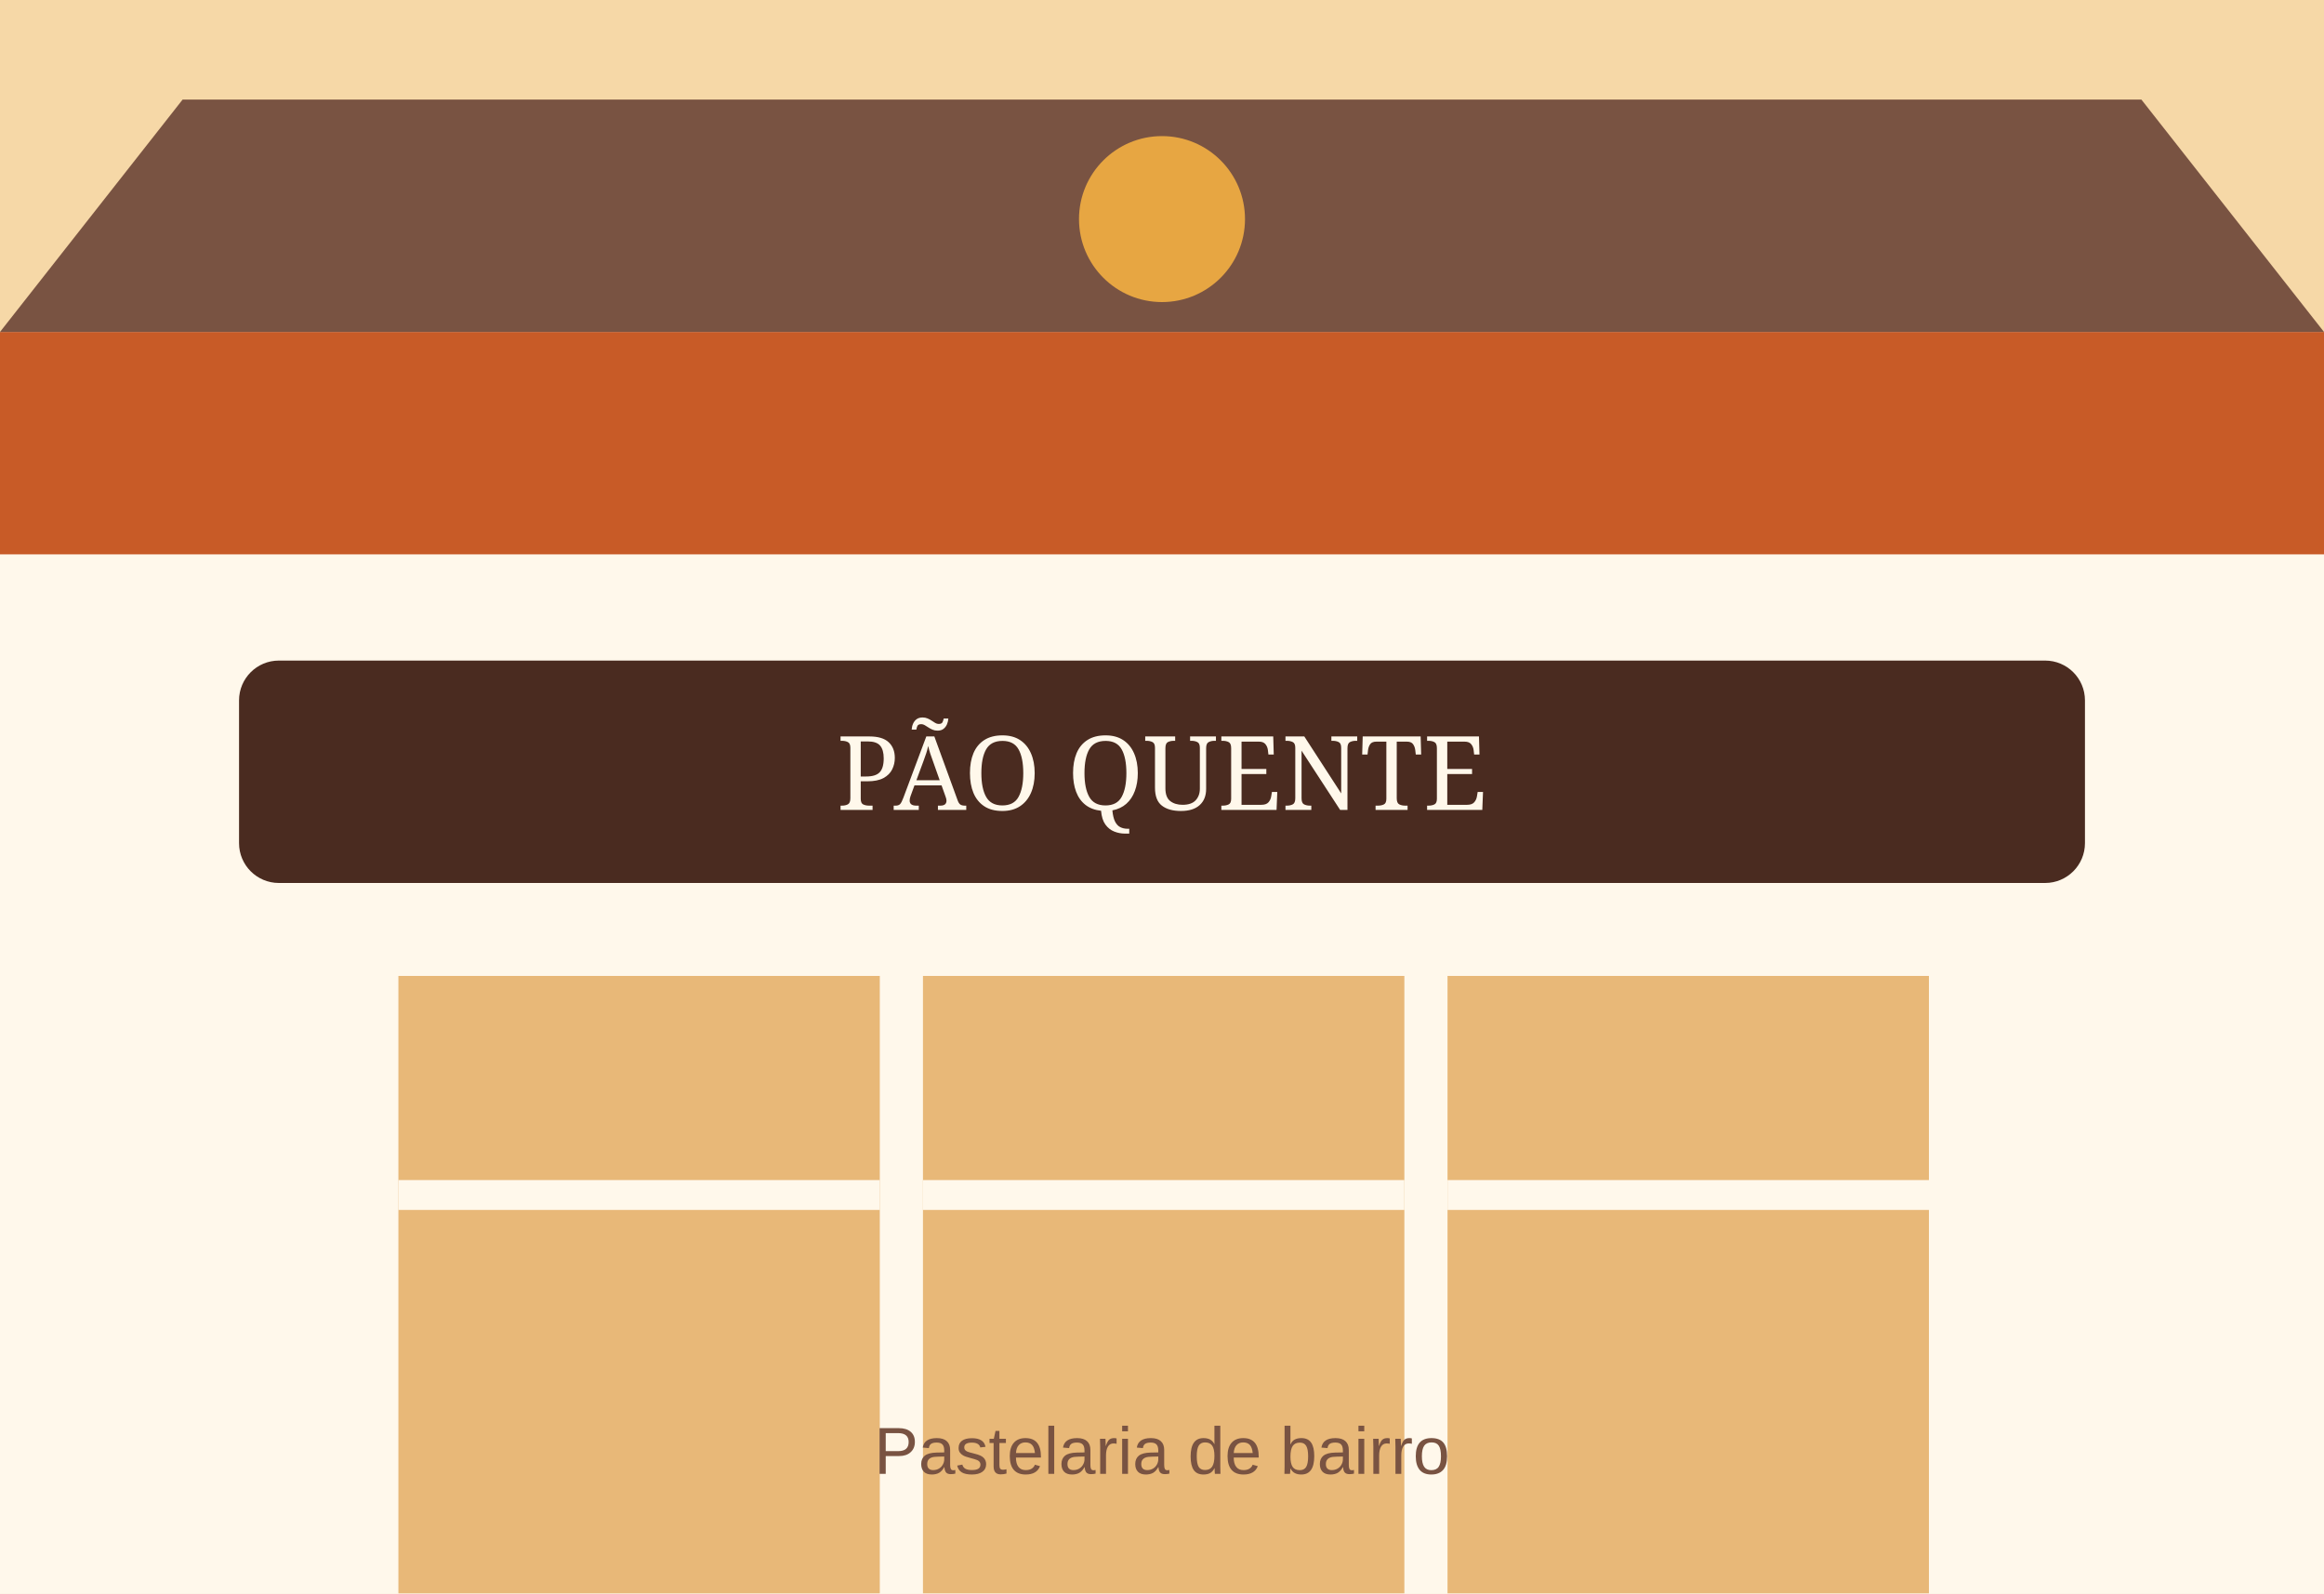
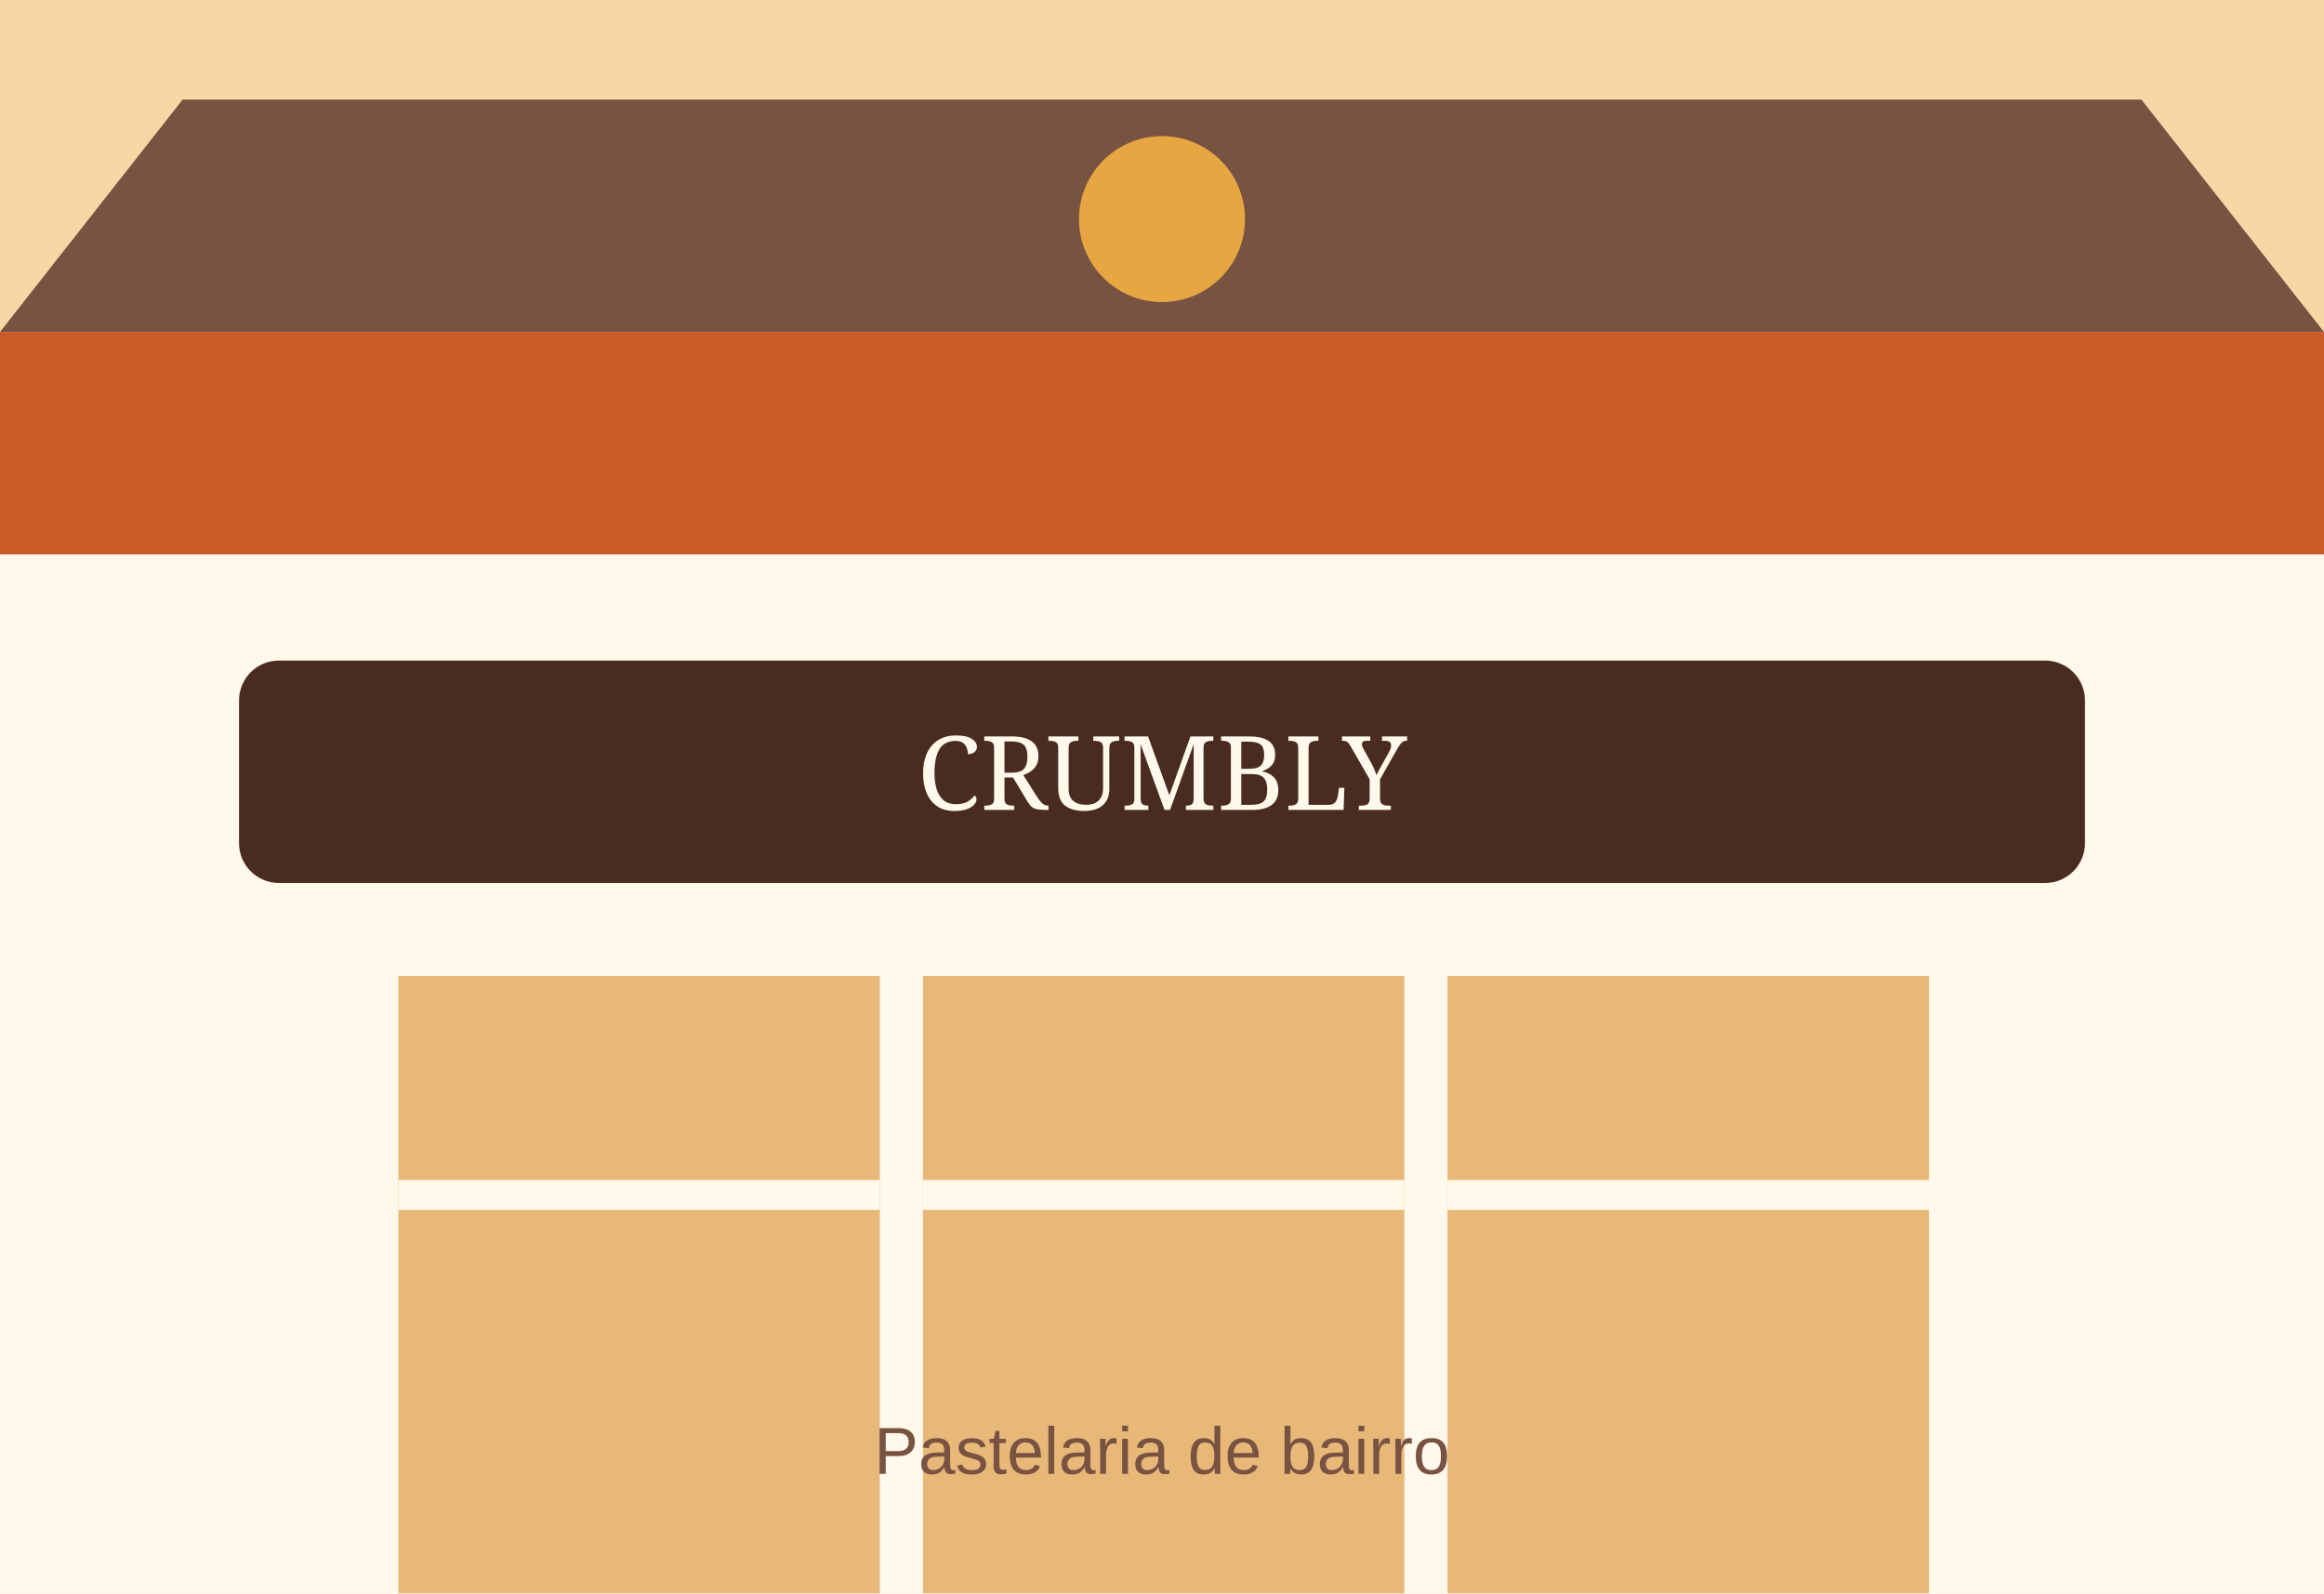
<svg xmlns="http://www.w3.org/2000/svg" viewBox="0 0 700 480">
  <rect width="700" height="480" fill="#f6d8a7" />
  <rect y="100" width="700" height="380" fill="#fff8eb" />
  <path d="M0 100h700v67H0z" fill="#c85b27" />
  <path d="M0 100L55 30h590l55 70" fill="#795342" />
  <rect x="72" y="199" width="556" height="67" rx="12" fill="#4a2b20" />
-   <text x="350" y="244" fill="#fff8eb" font-family="Georgia" font-size="31" text-anchor="middle">PÃO QUENTE</text>
+   <text x="350" y="244" fill="#fff8eb" font-family="Georgia" font-size="31" text-anchor="middle">CRUMBLY</text>
  <rect x="120" y="294" width="145" height="186" fill="#e8b878" />
  <rect x="278" y="294" width="145" height="186" fill="#e8b878" />
  <rect x="436" y="294" width="145" height="186" fill="#e8b878" />
  <path d="M120 360h145M278 360h145M436 360h145" stroke="#fff8eb" stroke-width="9" />
  <circle cx="350" cy="66" r="25" fill="#e7a642" />
  <text x="350" y="444" fill="#795342" font-family="Arial" font-size="20" text-anchor="middle">Pastelaria de bairro</text>
</svg>
